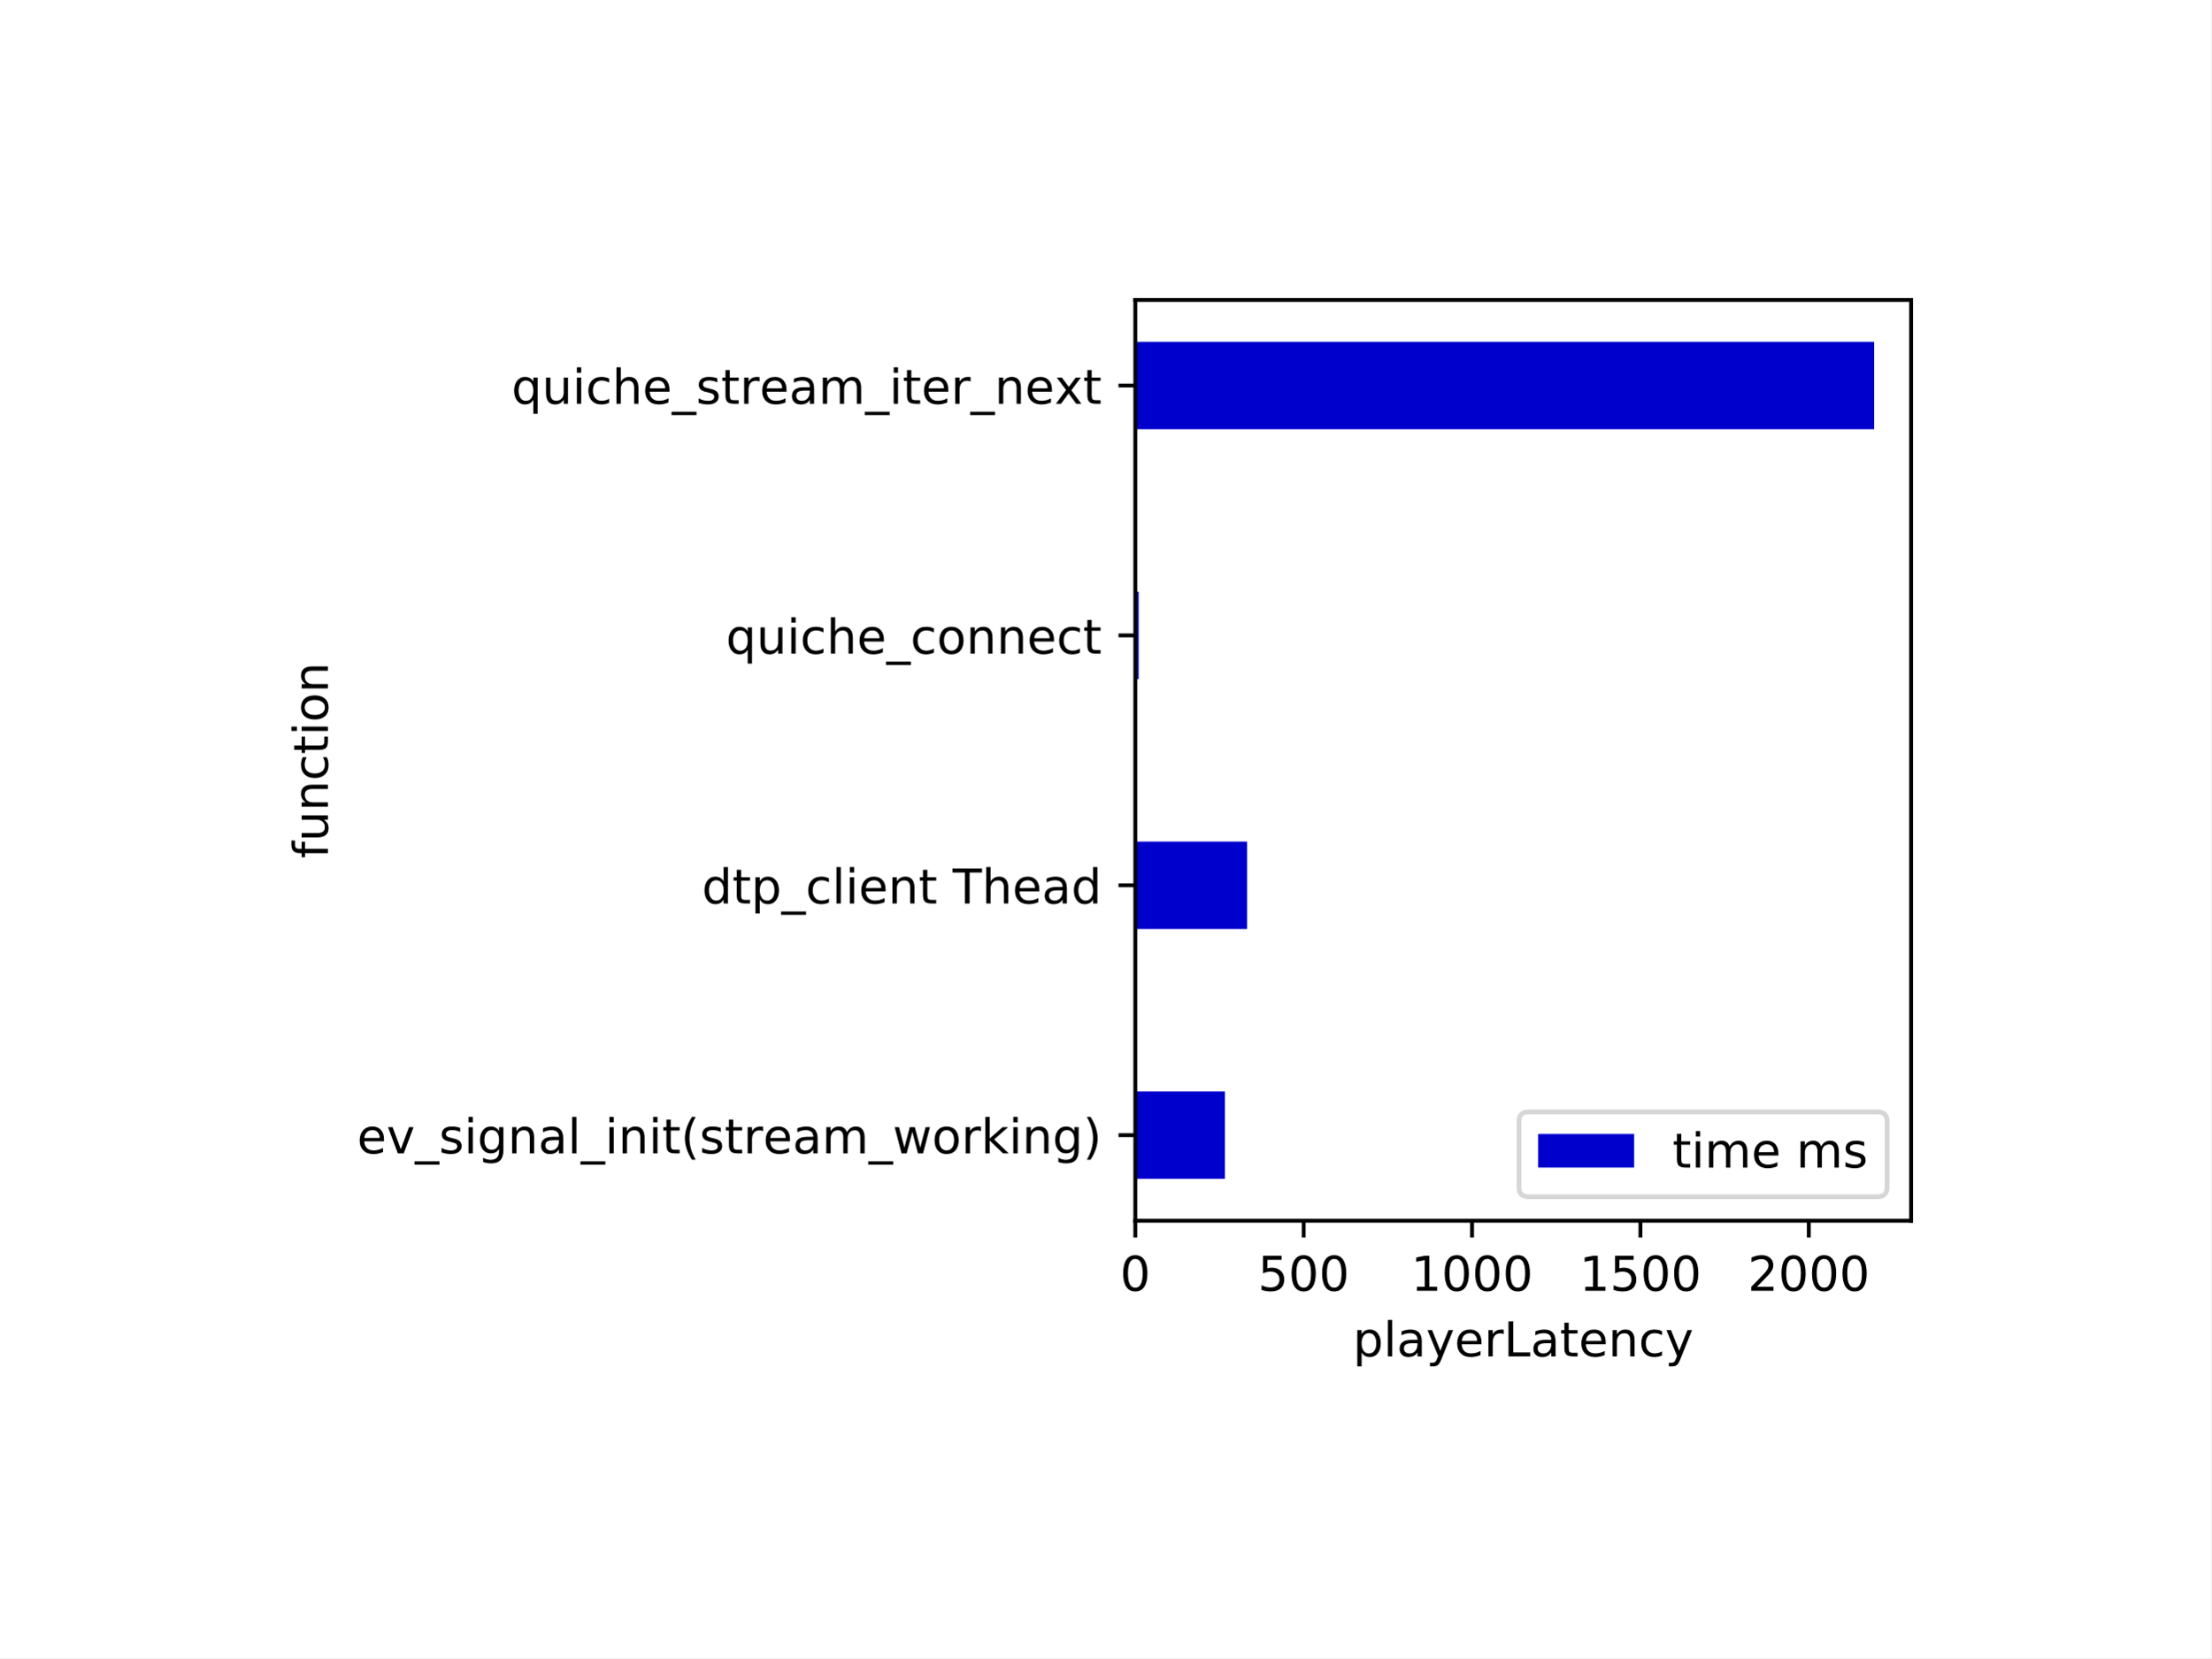
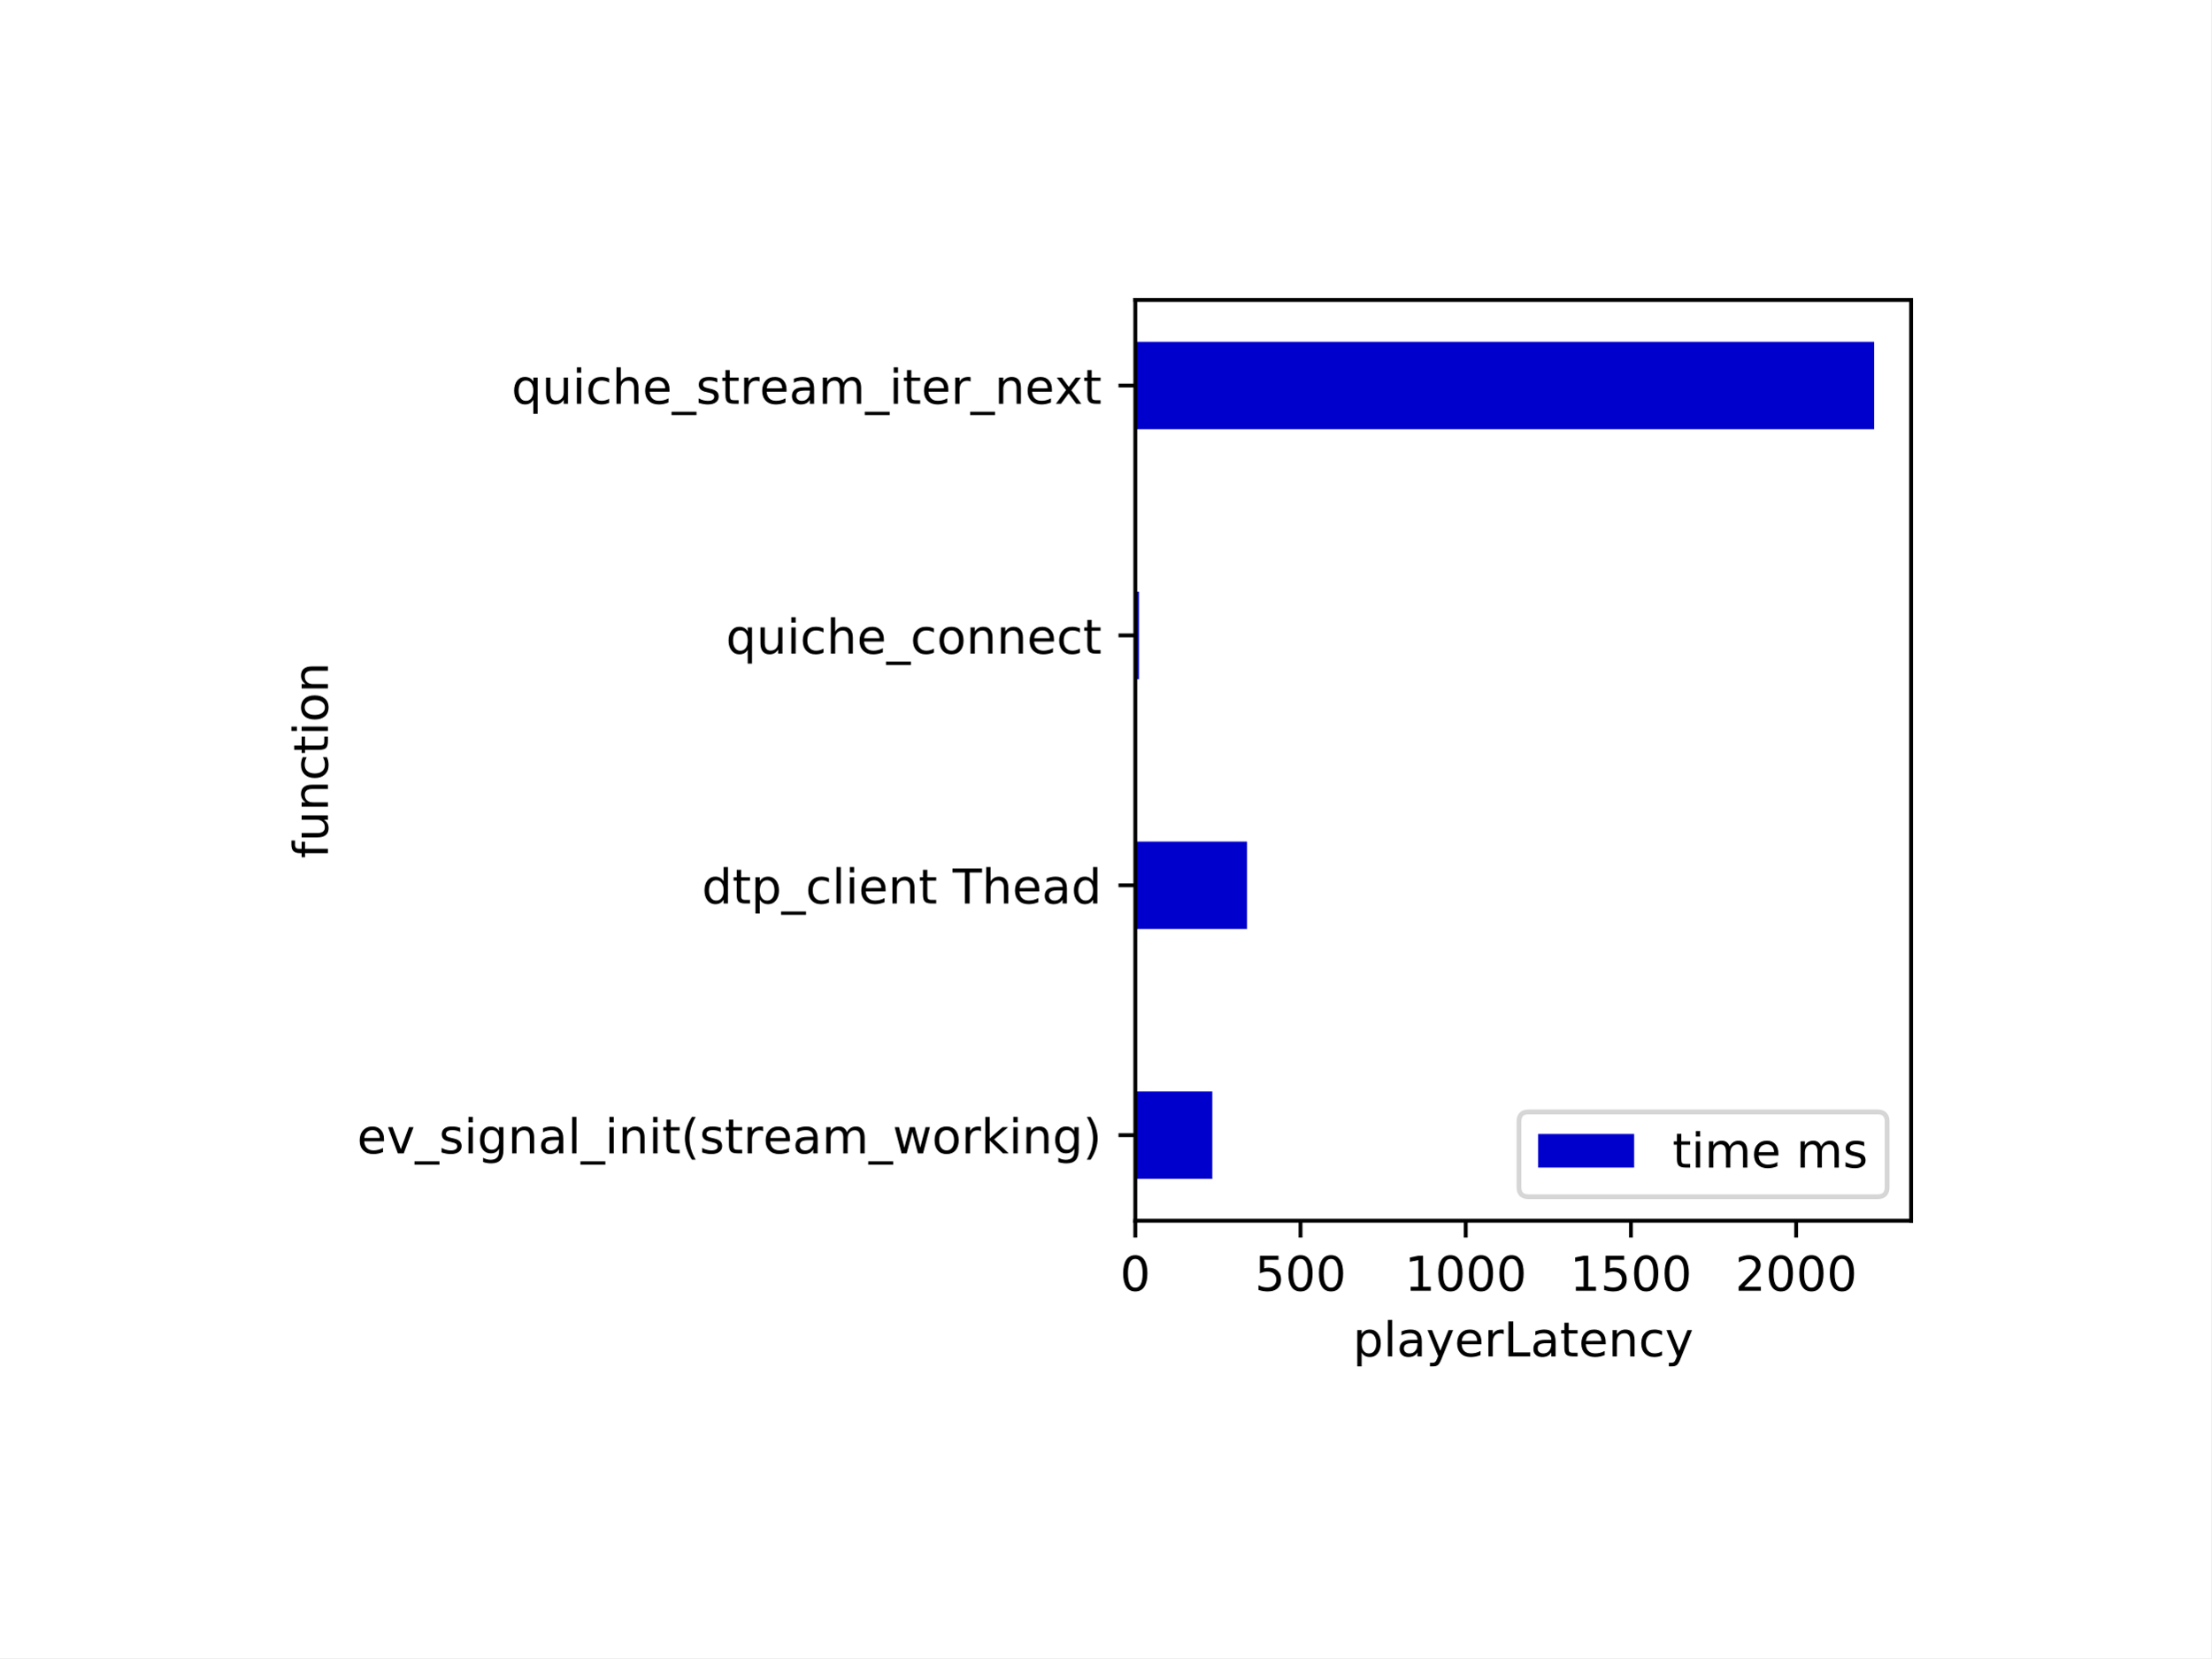
<svg xmlns="http://www.w3.org/2000/svg" xmlns:xlink="http://www.w3.org/1999/xlink" height="345.6pt" version="1.1" viewBox="0 0 460.8 345.6" width="460.8pt">
  <defs>
    <style type="text/css">
*{stroke-linecap:butt;stroke-linejoin:round;}
  </style>
  </defs>
  <g id="figure_1">
    <g id="patch_1">
      <path d="M 0 345.6  L 460.8 345.6  L 460.8 0  L 0 0  z " style="fill:#ffffff;" />
    </g>
    <g id="axes_1">
      <g id="patch_2">
        <path d="M 236.6 254.44  L 398.28 254.44  L 398.28 62.52  L 236.6 62.52  z " style="fill:#ffffff;" />
      </g>
      <g id="patch_3">
-         <path clip-path="url(#p548e7e4c54)" d="M 236.6 245.716  L 255.269 245.716  L 255.269 227.488  L 236.6 227.488  z " style="fill:#0000cd;" />
+         <path clip-path="url(#p13ac82179d)" d="M 236.6 245.716  L 252.645 245.716  L 252.645 227.488  L 236.6 227.488  z " style="fill:#0000cd;" />
      </g>
      <g id="patch_4">
-         <path clip-path="url(#p548e7e4c54)" d="M 236.6 193.635  L 259.901 193.635  L 259.901 175.406  L 236.6 175.406  z " style="fill:#0000cd;" />
+         <path clip-path="url(#p13ac82179d)" d="M 236.6 193.635  L 259.876 193.635  L 259.876 175.406  L 236.6 175.406  z " style="fill:#0000cd;" />
      </g>
      <g id="patch_5">
-         <path clip-path="url(#p548e7e4c54)" d="M 236.6 141.554  L 237.302 141.554  L 237.302 123.325  L 236.6 123.325  z " style="fill:#0000cd;" />
+         <path clip-path="url(#p13ac82179d)" d="M 236.6 141.554  L 237.358 141.554  L 237.358 123.325  L 236.6 123.325  z " style="fill:#0000cd;" />
      </g>
      <g id="patch_6">
-         <path clip-path="url(#p548e7e4c54)" d="M 236.6 89.472  L 390.581 89.472  L 390.581 71.244  L 236.6 71.244  z " style="fill:#0000cd;" />
+         <path clip-path="url(#p13ac82179d)" d="M 236.6 89.472  L 390.581 89.472  L 390.581 71.244  L 236.6 71.244  z " style="fill:#0000cd;" />
      </g>
      <g id="matplotlib.axis_1">
        <g id="xtick_1">
          <g id="line2d_1">
            <defs>
-               <path d="M 0 0  L 0 3.5  " id="mb2828df22b" style="stroke:#000000;stroke-width:0.8;" />
-             </defs>
-             <g>
-               <use style="stroke:#000000;stroke-width:0.8;" x="236.6" xlink:href="#mb2828df22b" y="254.44" />
+               <path d="M 0 0  L 0 3.5  " id="m5f9c0651fb" style="stroke:#000000;stroke-width:0.8;" />
+             </defs>
+             <g>
+               <use style="stroke:#000000;stroke-width:0.8;" x="236.6" xlink:href="#m5f9c0651fb" y="254.44" />
            </g>
          </g>
          <g id="text_1">
            <defs>
              <path d="M 31.781 66.406  Q 24.172 66.406 20.328 58.906  Q 16.5 51.422 16.5 36.375  Q 16.5 21.391 20.328 13.891  Q 24.172 6.391 31.781 6.391  Q 39.453 6.391 43.281 13.891  Q 47.125 21.391 47.125 36.375  Q 47.125 51.422 43.281 58.906  Q 39.453 66.406 31.781 66.406  z M 31.781 74.219  Q 44.047 74.219 50.516 64.516  Q 56.984 54.828 56.984 36.375  Q 56.984 17.969 50.516 8.266  Q 44.047 -1.422 31.781 -1.422  Q 19.531 -1.422 13.062 8.266  Q 6.594 17.969 6.594 36.375  Q 6.594 54.828 13.062 64.516  Q 19.531 74.219 31.781 74.219  z " id="DejaVuSans-30" />
            </defs>
            <g transform="translate(233.4187 269.0384)scale(0.1 -0.1)">
              <use xlink:href="#DejaVuSans-30" />
            </g>
          </g>
        </g>
        <g id="xtick_2">
          <g id="line2d_2">
            <g>
-               <use style="stroke:#000000;stroke-width:0.8;" x="271.691" xlink:href="#mb2828df22b" y="254.44" />
+               <use style="stroke:#000000;stroke-width:0.8;" x="271.032" xlink:href="#m5f9c0651fb" y="254.44" />
            </g>
          </g>
          <g id="text_2">
            <defs>
              <path d="M 10.797 72.906  L 49.516 72.906  L 49.516 64.594  L 19.828 64.594  L 19.828 46.734  Q 21.969 47.469 24.109 47.828  Q 26.266 48.188 28.422 48.188  Q 40.625 48.188 47.75 41.5  Q 54.891 34.812 54.891 23.391  Q 54.891 11.625 47.562 5.094  Q 40.234 -1.422 26.906 -1.422  Q 22.312 -1.422 17.547 -0.641  Q 12.797 0.141 7.719 1.703  L 7.719 11.625  Q 12.109 9.234 16.797 8.062  Q 21.484 6.891 26.703 6.891  Q 35.156 6.891 40.078 11.328  Q 45.016 15.766 45.016 23.391  Q 45.016 31 40.078 35.438  Q 35.156 39.891 26.703 39.891  Q 22.75 39.891 18.812 39.016  Q 14.891 38.141 10.797 36.281  z " id="DejaVuSans-35" />
            </defs>
-             <g transform="translate(262.1476 269.0384)scale(0.1 -0.1)">
+             <g transform="translate(261.4885 269.0384)scale(0.1 -0.1)">
              <use xlink:href="#DejaVuSans-35" />
              <use x="63.623" xlink:href="#DejaVuSans-30" />
              <use x="127.246" xlink:href="#DejaVuSans-30" />
            </g>
          </g>
        </g>
        <g id="xtick_3">
          <g id="line2d_3">
            <g>
-               <use style="stroke:#000000;stroke-width:0.8;" x="306.783" xlink:href="#mb2828df22b" y="254.44" />
+               <use style="stroke:#000000;stroke-width:0.8;" x="305.464" xlink:href="#m5f9c0651fb" y="254.44" />
            </g>
          </g>
          <g id="text_3">
            <defs>
              <path d="M 12.406 8.297  L 28.516 8.297  L 28.516 63.922  L 10.984 60.406  L 10.984 69.391  L 28.422 72.906  L 38.281 72.906  L 38.281 8.297  L 54.391 8.297  L 54.391 0  L 12.406 0  z " id="DejaVuSans-31" />
            </defs>
-             <g transform="translate(294.0577 269.0384)scale(0.1 -0.1)">
+             <g transform="translate(292.7395 269.0384)scale(0.1 -0.1)">
              <use xlink:href="#DejaVuSans-31" />
              <use x="63.623" xlink:href="#DejaVuSans-30" />
              <use x="127.246" xlink:href="#DejaVuSans-30" />
              <use x="190.869" xlink:href="#DejaVuSans-30" />
            </g>
          </g>
        </g>
        <g id="xtick_4">
          <g id="line2d_4">
            <g>
-               <use style="stroke:#000000;stroke-width:0.8;" x="341.874" xlink:href="#mb2828df22b" y="254.44" />
+               <use style="stroke:#000000;stroke-width:0.8;" x="339.897" xlink:href="#m5f9c0651fb" y="254.44" />
            </g>
          </g>
          <g id="text_4">
-             <g transform="translate(329.1491 269.0384)scale(0.1 -0.1)">
+             <g transform="translate(327.1717 269.0384)scale(0.1 -0.1)">
              <use xlink:href="#DejaVuSans-31" />
              <use x="63.623" xlink:href="#DejaVuSans-35" />
              <use x="127.246" xlink:href="#DejaVuSans-30" />
              <use x="190.869" xlink:href="#DejaVuSans-30" />
            </g>
          </g>
        </g>
        <g id="xtick_5">
          <g id="line2d_5">
            <g>
-               <use style="stroke:#000000;stroke-width:0.8;" x="376.965" xlink:href="#mb2828df22b" y="254.44" />
+               <use style="stroke:#000000;stroke-width:0.8;" x="374.329" xlink:href="#m5f9c0651fb" y="254.44" />
            </g>
          </g>
          <g id="text_5">
            <defs>
              <path d="M 19.188 8.297  L 53.609 8.297  L 53.609 0  L 7.328 0  L 7.328 8.297  Q 12.938 14.109 22.625 23.891  Q 32.328 33.688 34.812 36.531  Q 39.547 41.844 41.422 45.531  Q 43.312 49.219 43.312 52.781  Q 43.312 58.594 39.234 62.25  Q 35.156 65.922 28.609 65.922  Q 23.969 65.922 18.812 64.312  Q 13.672 62.703 7.812 59.422  L 7.812 69.391  Q 13.766 71.781 18.938 73  Q 24.125 74.219 28.422 74.219  Q 39.75 74.219 46.484 68.547  Q 53.219 62.891 53.219 53.422  Q 53.219 48.922 51.531 44.891  Q 49.859 40.875 45.406 35.406  Q 44.188 33.984 37.641 27.219  Q 31.109 20.453 19.188 8.297  z " id="DejaVuSans-32" />
            </defs>
-             <g transform="translate(364.2405 269.0384)scale(0.1 -0.1)">
+             <g transform="translate(361.6039 269.0384)scale(0.1 -0.1)">
              <use xlink:href="#DejaVuSans-32" />
              <use x="63.623" xlink:href="#DejaVuSans-30" />
              <use x="127.246" xlink:href="#DejaVuSans-30" />
              <use x="190.869" xlink:href="#DejaVuSans-30" />
            </g>
          </g>
        </g>
        <g id="text_6">
          <defs>
            <path d="M 18.109 8.203  L 18.109 -20.797  L 9.078 -20.797  L 9.078 54.688  L 18.109 54.688  L 18.109 46.391  Q 20.953 51.266 25.266 53.625  Q 29.594 56 35.594 56  Q 45.562 56 51.781 48.094  Q 58.016 40.188 58.016 27.297  Q 58.016 14.406 51.781 6.484  Q 45.562 -1.422 35.594 -1.422  Q 29.594 -1.422 25.266 0.953  Q 20.953 3.328 18.109 8.203  z M 48.688 27.297  Q 48.688 37.203 44.609 42.844  Q 40.531 48.484 33.406 48.484  Q 26.266 48.484 22.188 42.844  Q 18.109 37.203 18.109 27.297  Q 18.109 17.391 22.188 11.75  Q 26.266 6.109 33.406 6.109  Q 40.531 6.109 44.609 11.75  Q 48.688 17.391 48.688 27.297  z " id="DejaVuSans-70" />
            <path d="M 9.422 75.984  L 18.406 75.984  L 18.406 0  L 9.422 0  z " id="DejaVuSans-6c" />
            <path d="M 34.281 27.484  Q 23.391 27.484 19.188 25  Q 14.984 22.516 14.984 16.5  Q 14.984 11.719 18.141 8.906  Q 21.297 6.109 26.703 6.109  Q 34.188 6.109 38.703 11.406  Q 43.219 16.703 43.219 25.484  L 43.219 27.484  z M 52.203 31.203  L 52.203 0  L 43.219 0  L 43.219 8.297  Q 40.141 3.328 35.547 0.953  Q 30.953 -1.422 24.312 -1.422  Q 15.922 -1.422 10.953 3.297  Q 6 8.016 6 15.922  Q 6 25.141 12.172 29.828  Q 18.359 34.516 30.609 34.516  L 43.219 34.516  L 43.219 35.406  Q 43.219 41.609 39.141 45  Q 35.062 48.391 27.688 48.391  Q 23 48.391 18.547 47.266  Q 14.109 46.141 10.016 43.891  L 10.016 52.203  Q 14.938 54.109 19.578 55.047  Q 24.219 56 28.609 56  Q 40.484 56 46.344 49.844  Q 52.203 43.703 52.203 31.203  z " id="DejaVuSans-61" />
            <path d="M 32.172 -5.078  Q 28.375 -14.844 24.75 -17.812  Q 21.141 -20.797 15.094 -20.797  L 7.906 -20.797  L 7.906 -13.281  L 13.188 -13.281  Q 16.891 -13.281 18.938 -11.516  Q 21 -9.766 23.484 -3.219  L 25.094 0.875  L 2.984 54.688  L 12.5 54.688  L 29.594 11.922  L 46.688 54.688  L 56.203 54.688  z " id="DejaVuSans-79" />
            <path d="M 56.203 29.594  L 56.203 25.203  L 14.891 25.203  Q 15.484 15.922 20.484 11.062  Q 25.484 6.203 34.422 6.203  Q 39.594 6.203 44.453 7.469  Q 49.312 8.734 54.109 11.281  L 54.109 2.781  Q 49.266 0.734 44.188 -0.344  Q 39.109 -1.422 33.891 -1.422  Q 20.797 -1.422 13.156 6.188  Q 5.516 13.812 5.516 26.812  Q 5.516 40.234 12.766 48.109  Q 20.016 56 32.328 56  Q 43.359 56 49.781 48.891  Q 56.203 41.797 56.203 29.594  z M 47.219 32.234  Q 47.125 39.594 43.094 43.984  Q 39.062 48.391 32.422 48.391  Q 24.906 48.391 20.391 44.141  Q 15.875 39.891 15.188 32.172  z " id="DejaVuSans-65" />
            <path d="M 41.109 46.297  Q 39.594 47.172 37.812 47.578  Q 36.031 48 33.891 48  Q 26.266 48 22.188 43.047  Q 18.109 38.094 18.109 28.812  L 18.109 0  L 9.078 0  L 9.078 54.688  L 18.109 54.688  L 18.109 46.188  Q 20.953 51.172 25.484 53.578  Q 30.031 56 36.531 56  Q 37.453 56 38.578 55.875  Q 39.703 55.766 41.062 55.516  z " id="DejaVuSans-72" />
            <path d="M 9.812 72.906  L 19.672 72.906  L 19.672 8.297  L 55.172 8.297  L 55.172 0  L 9.812 0  z " id="DejaVuSans-4c" />
            <path d="M 18.312 70.219  L 18.312 54.688  L 36.812 54.688  L 36.812 47.703  L 18.312 47.703  L 18.312 18.016  Q 18.312 11.328 20.141 9.422  Q 21.969 7.516 27.594 7.516  L 36.812 7.516  L 36.812 0  L 27.594 0  Q 17.188 0 13.234 3.875  Q 9.281 7.766 9.281 18.016  L 9.281 47.703  L 2.688 47.703  L 2.688 54.688  L 9.281 54.688  L 9.281 70.219  z " id="DejaVuSans-74" />
            <path d="M 54.891 33.016  L 54.891 0  L 45.906 0  L 45.906 32.719  Q 45.906 40.484 42.875 44.328  Q 39.844 48.188 33.797 48.188  Q 26.516 48.188 22.312 43.547  Q 18.109 38.922 18.109 30.906  L 18.109 0  L 9.078 0  L 9.078 54.688  L 18.109 54.688  L 18.109 46.188  Q 21.344 51.125 25.703 53.562  Q 30.078 56 35.797 56  Q 45.219 56 50.047 50.172  Q 54.891 44.344 54.891 33.016  z " id="DejaVuSans-6e" />
            <path d="M 48.781 52.594  L 48.781 44.188  Q 44.969 46.297 41.141 47.344  Q 37.312 48.391 33.406 48.391  Q 24.656 48.391 19.812 42.844  Q 14.984 37.312 14.984 27.297  Q 14.984 17.281 19.812 11.734  Q 24.656 6.203 33.406 6.203  Q 37.312 6.203 41.141 7.25  Q 44.969 8.297 48.781 10.406  L 48.781 2.094  Q 45.016 0.344 40.984 -0.531  Q 36.969 -1.422 32.422 -1.422  Q 20.062 -1.422 12.781 6.344  Q 5.516 14.109 5.516 27.297  Q 5.516 40.672 12.859 48.328  Q 20.219 56 33.016 56  Q 37.156 56 41.109 55.141  Q 45.062 54.297 48.781 52.594  z " id="DejaVuSans-63" />
          </defs>
          <g transform="translate(281.9572 282.7166)scale(0.1 -0.1)">
            <use xlink:href="#DejaVuSans-70" />
            <use x="63.477" xlink:href="#DejaVuSans-6c" />
            <use x="91.26" xlink:href="#DejaVuSans-61" />
            <use x="152.539" xlink:href="#DejaVuSans-79" />
            <use x="211.719" xlink:href="#DejaVuSans-65" />
            <use x="273.242" xlink:href="#DejaVuSans-72" />
            <use x="314.355" xlink:href="#DejaVuSans-4c" />
            <use x="370.068" xlink:href="#DejaVuSans-61" />
            <use x="431.348" xlink:href="#DejaVuSans-74" />
            <use x="470.557" xlink:href="#DejaVuSans-65" />
            <use x="532.08" xlink:href="#DejaVuSans-6e" />
            <use x="595.459" xlink:href="#DejaVuSans-63" />
            <use x="650.439" xlink:href="#DejaVuSans-79" />
          </g>
        </g>
      </g>
      <g id="matplotlib.axis_2">
        <g id="ytick_1">
          <g id="line2d_6">
            <defs>
-               <path d="M 0 0  L -3.5 0  " id="m910ac93995" style="stroke:#000000;stroke-width:0.8;" />
-             </defs>
-             <g>
-               <use style="stroke:#000000;stroke-width:0.8;" x="236.6" xlink:href="#m910ac93995" y="236.602" />
+               <path d="M 0 0  L -3.5 0  " id="m6b07741a41" style="stroke:#000000;stroke-width:0.8;" />
+             </defs>
+             <g>
+               <use style="stroke:#000000;stroke-width:0.8;" x="236.6" xlink:href="#m6b07741a41" y="236.602" />
            </g>
          </g>
          <g id="text_7">
            <defs>
              <path d="M 2.984 54.688  L 12.5 54.688  L 29.594 8.797  L 46.688 54.688  L 56.203 54.688  L 35.688 0  L 23.484 0  z " id="DejaVuSans-76" />
              <path d="M 50.984 -16.609  L 50.984 -23.578  L -0.984 -23.578  L -0.984 -16.609  z " id="DejaVuSans-5f" />
              <path d="M 44.281 53.078  L 44.281 44.578  Q 40.484 46.531 36.375 47.5  Q 32.281 48.484 27.875 48.484  Q 21.188 48.484 17.844 46.438  Q 14.5 44.391 14.5 40.281  Q 14.5 37.156 16.891 35.375  Q 19.281 33.594 26.516 31.984  L 29.594 31.297  Q 39.156 29.25 43.188 25.516  Q 47.219 21.781 47.219 15.094  Q 47.219 7.469 41.188 3.016  Q 35.156 -1.422 24.609 -1.422  Q 20.219 -1.422 15.453 -0.562  Q 10.688 0.297 5.422 2  L 5.422 11.281  Q 10.406 8.688 15.234 7.391  Q 20.062 6.109 24.812 6.109  Q 31.156 6.109 34.562 8.281  Q 37.984 10.453 37.984 14.406  Q 37.984 18.062 35.516 20.016  Q 33.062 21.969 24.703 23.781  L 21.578 24.516  Q 13.234 26.266 9.516 29.906  Q 5.812 33.547 5.812 39.891  Q 5.812 47.609 11.281 51.797  Q 16.75 56 26.812 56  Q 31.781 56 36.172 55.266  Q 40.578 54.547 44.281 53.078  z " id="DejaVuSans-73" />
              <path d="M 9.422 54.688  L 18.406 54.688  L 18.406 0  L 9.422 0  z M 9.422 75.984  L 18.406 75.984  L 18.406 64.594  L 9.422 64.594  z " id="DejaVuSans-69" />
              <path d="M 45.406 27.984  Q 45.406 37.75 41.375 43.109  Q 37.359 48.484 30.078 48.484  Q 22.859 48.484 18.828 43.109  Q 14.797 37.75 14.797 27.984  Q 14.797 18.266 18.828 12.891  Q 22.859 7.516 30.078 7.516  Q 37.359 7.516 41.375 12.891  Q 45.406 18.266 45.406 27.984  z M 54.391 6.781  Q 54.391 -7.172 48.188 -13.984  Q 42 -20.797 29.203 -20.797  Q 24.469 -20.797 20.266 -20.094  Q 16.062 -19.391 12.109 -17.922  L 12.109 -9.188  Q 16.062 -11.328 19.922 -12.344  Q 23.781 -13.375 27.781 -13.375  Q 36.625 -13.375 41.016 -8.766  Q 45.406 -4.156 45.406 5.172  L 45.406 9.625  Q 42.625 4.781 38.281 2.391  Q 33.938 0 27.875 0  Q 17.828 0 11.672 7.656  Q 5.516 15.328 5.516 27.984  Q 5.516 40.672 11.672 48.328  Q 17.828 56 27.875 56  Q 33.938 56 38.281 53.609  Q 42.625 51.219 45.406 46.391  L 45.406 54.688  L 54.391 54.688  z " id="DejaVuSans-67" />
              <path d="M 31 75.875  Q 24.469 64.656 21.281 53.656  Q 18.109 42.672 18.109 31.391  Q 18.109 20.125 21.312 9.062  Q 24.516 -2 31 -13.188  L 23.188 -13.188  Q 15.875 -1.703 12.234 9.375  Q 8.594 20.453 8.594 31.391  Q 8.594 42.281 12.203 53.312  Q 15.828 64.359 23.188 75.875  z " id="DejaVuSans-28" />
              <path d="M 52 44.188  Q 55.375 50.25 60.062 53.125  Q 64.75 56 71.094 56  Q 79.641 56 84.281 50.016  Q 88.922 44.047 88.922 33.016  L 88.922 0  L 79.891 0  L 79.891 32.719  Q 79.891 40.578 77.094 44.375  Q 74.312 48.188 68.609 48.188  Q 61.625 48.188 57.562 43.547  Q 53.516 38.922 53.516 30.906  L 53.516 0  L 44.484 0  L 44.484 32.719  Q 44.484 40.625 41.703 44.406  Q 38.922 48.188 33.109 48.188  Q 26.219 48.188 22.156 43.531  Q 18.109 38.875 18.109 30.906  L 18.109 0  L 9.078 0  L 9.078 54.688  L 18.109 54.688  L 18.109 46.188  Q 21.188 51.219 25.484 53.609  Q 29.781 56 35.688 56  Q 41.656 56 45.828 52.969  Q 50 49.953 52 44.188  z " id="DejaVuSans-6d" />
              <path d="M 4.203 54.688  L 13.188 54.688  L 24.422 12.016  L 35.594 54.688  L 46.188 54.688  L 57.422 12.016  L 68.609 54.688  L 77.594 54.688  L 63.281 0  L 52.688 0  L 40.922 44.828  L 29.109 0  L 18.5 0  z " id="DejaVuSans-77" />
              <path d="M 30.609 48.391  Q 23.391 48.391 19.188 42.75  Q 14.984 37.109 14.984 27.297  Q 14.984 17.484 19.156 11.844  Q 23.344 6.203 30.609 6.203  Q 37.797 6.203 41.984 11.859  Q 46.188 17.531 46.188 27.297  Q 46.188 37.016 41.984 42.703  Q 37.797 48.391 30.609 48.391  z M 30.609 56  Q 42.328 56 49.016 48.375  Q 55.719 40.766 55.719 27.297  Q 55.719 13.875 49.016 6.219  Q 42.328 -1.422 30.609 -1.422  Q 18.844 -1.422 12.172 6.219  Q 5.516 13.875 5.516 27.297  Q 5.516 40.766 12.172 48.375  Q 18.844 56 30.609 56  z " id="DejaVuSans-6f" />
              <path d="M 9.078 75.984  L 18.109 75.984  L 18.109 31.109  L 44.922 54.688  L 56.391 54.688  L 27.391 29.109  L 57.625 0  L 45.906 0  L 18.109 26.703  L 18.109 0  L 9.078 0  z " id="DejaVuSans-6b" />
              <path d="M 8.016 75.875  L 15.828 75.875  Q 23.141 64.359 26.781 53.312  Q 30.422 42.281 30.422 31.391  Q 30.422 20.453 26.781 9.375  Q 23.141 -1.703 15.828 -13.188  L 8.016 -13.188  Q 14.5 -2 17.703 9.062  Q 20.906 20.125 20.906 31.391  Q 20.906 42.672 17.703 53.656  Q 14.5 64.656 8.016 75.875  z " id="DejaVuSans-29" />
            </defs>
            <g transform="translate(74.40937 240.4013)scale(0.1 -0.1)">
              <use xlink:href="#DejaVuSans-65" />
              <use x="61.523" xlink:href="#DejaVuSans-76" />
              <use x="120.703" xlink:href="#DejaVuSans-5f" />
              <use x="170.703" xlink:href="#DejaVuSans-73" />
              <use x="222.803" xlink:href="#DejaVuSans-69" />
              <use x="250.586" xlink:href="#DejaVuSans-67" />
              <use x="314.062" xlink:href="#DejaVuSans-6e" />
              <use x="377.441" xlink:href="#DejaVuSans-61" />
              <use x="438.721" xlink:href="#DejaVuSans-6c" />
              <use x="466.504" xlink:href="#DejaVuSans-5f" />
              <use x="516.504" xlink:href="#DejaVuSans-69" />
              <use x="544.287" xlink:href="#DejaVuSans-6e" />
              <use x="607.666" xlink:href="#DejaVuSans-69" />
              <use x="635.449" xlink:href="#DejaVuSans-74" />
              <use x="674.658" xlink:href="#DejaVuSans-28" />
              <use x="713.672" xlink:href="#DejaVuSans-73" />
              <use x="765.771" xlink:href="#DejaVuSans-74" />
              <use x="804.98" xlink:href="#DejaVuSans-72" />
              <use x="846.062" xlink:href="#DejaVuSans-65" />
              <use x="907.586" xlink:href="#DejaVuSans-61" />
              <use x="968.865" xlink:href="#DejaVuSans-6d" />
              <use x="1066.277" xlink:href="#DejaVuSans-5f" />
              <use x="1116.277" xlink:href="#DejaVuSans-77" />
              <use x="1198.064" xlink:href="#DejaVuSans-6f" />
              <use x="1259.246" xlink:href="#DejaVuSans-72" />
              <use x="1300.359" xlink:href="#DejaVuSans-6b" />
              <use x="1358.27" xlink:href="#DejaVuSans-69" />
              <use x="1386.053" xlink:href="#DejaVuSans-6e" />
              <use x="1449.432" xlink:href="#DejaVuSans-67" />
              <use x="1512.908" xlink:href="#DejaVuSans-29" />
            </g>
          </g>
        </g>
        <g id="ytick_2">
          <g id="line2d_7">
            <g>
-               <use style="stroke:#000000;stroke-width:0.8;" x="236.6" xlink:href="#m910ac93995" y="184.521" />
+               <use style="stroke:#000000;stroke-width:0.8;" x="236.6" xlink:href="#m6b07741a41" y="184.521" />
            </g>
          </g>
          <g id="text_8">
            <defs>
              <path d="M 45.406 46.391  L 45.406 75.984  L 54.391 75.984  L 54.391 0  L 45.406 0  L 45.406 8.203  Q 42.578 3.328 38.25 0.953  Q 33.938 -1.422 27.875 -1.422  Q 17.969 -1.422 11.734 6.484  Q 5.516 14.406 5.516 27.297  Q 5.516 40.188 11.734 48.094  Q 17.969 56 27.875 56  Q 33.938 56 38.25 53.625  Q 42.578 51.266 45.406 46.391  z M 14.797 27.297  Q 14.797 17.391 18.875 11.75  Q 22.953 6.109 30.078 6.109  Q 37.203 6.109 41.297 11.75  Q 45.406 17.391 45.406 27.297  Q 45.406 37.203 41.297 42.844  Q 37.203 48.484 30.078 48.484  Q 22.953 48.484 18.875 42.844  Q 14.797 37.203 14.797 27.297  z " id="DejaVuSans-64" />
              <path id="DejaVuSans-20" />
              <path d="M -0.297 72.906  L 61.375 72.906  L 61.375 64.594  L 35.5 64.594  L 35.5 0  L 25.594 0  L 25.594 64.594  L -0.297 64.594  z " id="DejaVuSans-54" />
              <path d="M 54.891 33.016  L 54.891 0  L 45.906 0  L 45.906 32.719  Q 45.906 40.484 42.875 44.328  Q 39.844 48.188 33.797 48.188  Q 26.516 48.188 22.312 43.547  Q 18.109 38.922 18.109 30.906  L 18.109 0  L 9.078 0  L 9.078 75.984  L 18.109 75.984  L 18.109 46.188  Q 21.344 51.125 25.703 53.562  Q 30.078 56 35.797 56  Q 45.219 56 50.047 50.172  Q 54.891 44.344 54.891 33.016  z " id="DejaVuSans-68" />
            </defs>
            <g transform="translate(146.2641 188.3199)scale(0.1 -0.1)">
              <use xlink:href="#DejaVuSans-64" />
              <use x="63.477" xlink:href="#DejaVuSans-74" />
              <use x="102.686" xlink:href="#DejaVuSans-70" />
              <use x="166.162" xlink:href="#DejaVuSans-5f" />
              <use x="216.162" xlink:href="#DejaVuSans-63" />
              <use x="271.143" xlink:href="#DejaVuSans-6c" />
              <use x="298.926" xlink:href="#DejaVuSans-69" />
              <use x="326.709" xlink:href="#DejaVuSans-65" />
              <use x="388.232" xlink:href="#DejaVuSans-6e" />
              <use x="451.611" xlink:href="#DejaVuSans-74" />
              <use x="490.82" xlink:href="#DejaVuSans-20" />
              <use x="522.607" xlink:href="#DejaVuSans-54" />
              <use x="583.691" xlink:href="#DejaVuSans-68" />
              <use x="647.07" xlink:href="#DejaVuSans-65" />
              <use x="708.594" xlink:href="#DejaVuSans-61" />
              <use x="769.873" xlink:href="#DejaVuSans-64" />
            </g>
          </g>
        </g>
        <g id="ytick_3">
          <g id="line2d_8">
            <g>
-               <use style="stroke:#000000;stroke-width:0.8;" x="236.6" xlink:href="#m910ac93995" y="132.439" />
+               <use style="stroke:#000000;stroke-width:0.8;" x="236.6" xlink:href="#m6b07741a41" y="132.439" />
            </g>
          </g>
          <g id="text_9">
            <defs>
              <path d="M 14.797 27.297  Q 14.797 17.391 18.875 11.75  Q 22.953 6.109 30.078 6.109  Q 37.203 6.109 41.297 11.75  Q 45.406 17.391 45.406 27.297  Q 45.406 37.203 41.297 42.844  Q 37.203 48.484 30.078 48.484  Q 22.953 48.484 18.875 42.844  Q 14.797 37.203 14.797 27.297  z M 45.406 8.203  Q 42.578 3.328 38.25 0.953  Q 33.938 -1.422 27.875 -1.422  Q 17.969 -1.422 11.734 6.484  Q 5.516 14.406 5.516 27.297  Q 5.516 40.188 11.734 48.094  Q 17.969 56 27.875 56  Q 33.938 56 38.25 53.625  Q 42.578 51.266 45.406 46.391  L 45.406 54.688  L 54.391 54.688  L 54.391 -20.797  L 45.406 -20.797  z " id="DejaVuSans-71" />
              <path d="M 8.5 21.578  L 8.5 54.688  L 17.484 54.688  L 17.484 21.922  Q 17.484 14.156 20.5 10.266  Q 23.531 6.391 29.594 6.391  Q 36.859 6.391 41.078 11.031  Q 45.312 15.672 45.312 23.688  L 45.312 54.688  L 54.297 54.688  L 54.297 0  L 45.312 0  L 45.312 8.406  Q 42.047 3.422 37.719 1  Q 33.406 -1.422 27.688 -1.422  Q 18.266 -1.422 13.375 4.438  Q 8.5 10.297 8.5 21.578  z M 31.109 56  z " id="DejaVuSans-75" />
            </defs>
            <g transform="translate(151.2828 136.2385)scale(0.1 -0.1)">
              <use xlink:href="#DejaVuSans-71" />
              <use x="63.477" xlink:href="#DejaVuSans-75" />
              <use x="126.855" xlink:href="#DejaVuSans-69" />
              <use x="154.639" xlink:href="#DejaVuSans-63" />
              <use x="209.619" xlink:href="#DejaVuSans-68" />
              <use x="272.998" xlink:href="#DejaVuSans-65" />
              <use x="334.521" xlink:href="#DejaVuSans-5f" />
              <use x="384.521" xlink:href="#DejaVuSans-63" />
              <use x="439.502" xlink:href="#DejaVuSans-6f" />
              <use x="500.684" xlink:href="#DejaVuSans-6e" />
              <use x="564.062" xlink:href="#DejaVuSans-6e" />
              <use x="627.441" xlink:href="#DejaVuSans-65" />
              <use x="688.965" xlink:href="#DejaVuSans-63" />
              <use x="743.945" xlink:href="#DejaVuSans-74" />
            </g>
          </g>
        </g>
        <g id="ytick_4">
          <g id="line2d_9">
            <g>
-               <use style="stroke:#000000;stroke-width:0.8;" x="236.6" xlink:href="#m910ac93995" y="80.358" />
+               <use style="stroke:#000000;stroke-width:0.8;" x="236.6" xlink:href="#m6b07741a41" y="80.358" />
            </g>
          </g>
          <g id="text_10">
            <defs>
              <path d="M 54.891 54.688  L 35.109 28.078  L 55.906 0  L 45.312 0  L 29.391 21.484  L 13.484 0  L 2.875 0  L 24.125 28.609  L 4.688 54.688  L 15.281 54.688  L 29.781 35.203  L 44.281 54.688  z " id="DejaVuSans-78" />
            </defs>
            <g transform="translate(106.5969 84.1571)scale(0.1 -0.1)">
              <use xlink:href="#DejaVuSans-71" />
              <use x="63.477" xlink:href="#DejaVuSans-75" />
              <use x="126.855" xlink:href="#DejaVuSans-69" />
              <use x="154.639" xlink:href="#DejaVuSans-63" />
              <use x="209.619" xlink:href="#DejaVuSans-68" />
              <use x="272.998" xlink:href="#DejaVuSans-65" />
              <use x="334.521" xlink:href="#DejaVuSans-5f" />
              <use x="384.521" xlink:href="#DejaVuSans-73" />
              <use x="436.621" xlink:href="#DejaVuSans-74" />
              <use x="475.83" xlink:href="#DejaVuSans-72" />
              <use x="516.912" xlink:href="#DejaVuSans-65" />
              <use x="578.436" xlink:href="#DejaVuSans-61" />
              <use x="639.715" xlink:href="#DejaVuSans-6d" />
              <use x="737.127" xlink:href="#DejaVuSans-5f" />
              <use x="787.127" xlink:href="#DejaVuSans-69" />
              <use x="814.91" xlink:href="#DejaVuSans-74" />
              <use x="854.119" xlink:href="#DejaVuSans-65" />
              <use x="915.643" xlink:href="#DejaVuSans-72" />
              <use x="956.756" xlink:href="#DejaVuSans-5f" />
              <use x="1006.756" xlink:href="#DejaVuSans-6e" />
              <use x="1070.135" xlink:href="#DejaVuSans-65" />
              <use x="1131.643" xlink:href="#DejaVuSans-78" />
              <use x="1190.822" xlink:href="#DejaVuSans-74" />
            </g>
          </g>
        </g>
        <g id="text_11">
          <defs>
            <path d="M 37.109 75.984  L 37.109 68.5  L 28.516 68.5  Q 23.688 68.5 21.797 66.547  Q 19.922 64.594 19.922 59.516  L 19.922 54.688  L 34.719 54.688  L 34.719 47.703  L 19.922 47.703  L 19.922 0  L 10.891 0  L 10.891 47.703  L 2.297 47.703  L 2.297 54.688  L 10.891 54.688  L 10.891 58.5  Q 10.891 67.625 15.141 71.797  Q 19.391 75.984 28.609 75.984  z " id="DejaVuSans-66" />
          </defs>
          <g transform="translate(68.32969 178.9042)rotate(-90)scale(0.1 -0.1)">
            <use xlink:href="#DejaVuSans-66" />
            <use x="35.205" xlink:href="#DejaVuSans-75" />
            <use x="98.584" xlink:href="#DejaVuSans-6e" />
            <use x="161.963" xlink:href="#DejaVuSans-63" />
            <use x="216.943" xlink:href="#DejaVuSans-74" />
            <use x="256.152" xlink:href="#DejaVuSans-69" />
            <use x="283.936" xlink:href="#DejaVuSans-6f" />
            <use x="345.117" xlink:href="#DejaVuSans-6e" />
          </g>
        </g>
      </g>
      <g id="patch_7">
        <path d="M 236.6 254.44  L 236.6 62.52  " style="fill:none;stroke:#000000;stroke-linecap:square;stroke-linejoin:miter;stroke-width:0.8;" />
      </g>
      <g id="patch_8">
        <path d="M 398.28 254.44  L 398.28 62.52  " style="fill:none;stroke:#000000;stroke-linecap:square;stroke-linejoin:miter;stroke-width:0.8;" />
      </g>
      <g id="patch_9">
        <path d="M 236.6 254.44  L 398.28 254.44  " style="fill:none;stroke:#000000;stroke-linecap:square;stroke-linejoin:miter;stroke-width:0.8;" />
      </g>
      <g id="patch_10">
        <path d="M 236.6 62.52  L 398.28 62.52  " style="fill:none;stroke:#000000;stroke-linecap:square;stroke-linejoin:miter;stroke-width:0.8;" />
      </g>
      <g id="legend_1">
        <g id="patch_11">
          <path d="M 318.56 249.44  L 391.28 249.44  Q 393.28 249.44 393.28 247.44  L 393.28 233.762  Q 393.28 231.762 391.28 231.762  L 318.56 231.762  Q 316.56 231.762 316.56 233.762  L 316.56 247.44  Q 316.56 249.44 318.56 249.44  z " style="fill:#ffffff;opacity:0.8;stroke:#cccccc;stroke-linejoin:miter;" />
        </g>
        <g id="patch_12">
          <path d="M 320.56 243.36  L 340.56 243.36  L 340.56 236.36  L 320.56 236.36  z " style="fill:#0000cd;" />
        </g>
        <g id="text_12">
          <g transform="translate(348.5597 243.3603)scale(0.1 -0.1)">
            <use xlink:href="#DejaVuSans-74" />
            <use x="39.209" xlink:href="#DejaVuSans-69" />
            <use x="66.992" xlink:href="#DejaVuSans-6d" />
            <use x="164.404" xlink:href="#DejaVuSans-65" />
            <use x="225.928" xlink:href="#DejaVuSans-20" />
            <use x="257.715" xlink:href="#DejaVuSans-6d" />
            <use x="355.127" xlink:href="#DejaVuSans-73" />
          </g>
        </g>
      </g>
    </g>
  </g>
  <defs>
-     <clipPath id="p548e7e4c54">
+     <clipPath id="p13ac82179d">
      <rect height="191.92" width="161.68" x="236.6" y="62.52" />
    </clipPath>
  </defs>
</svg>
